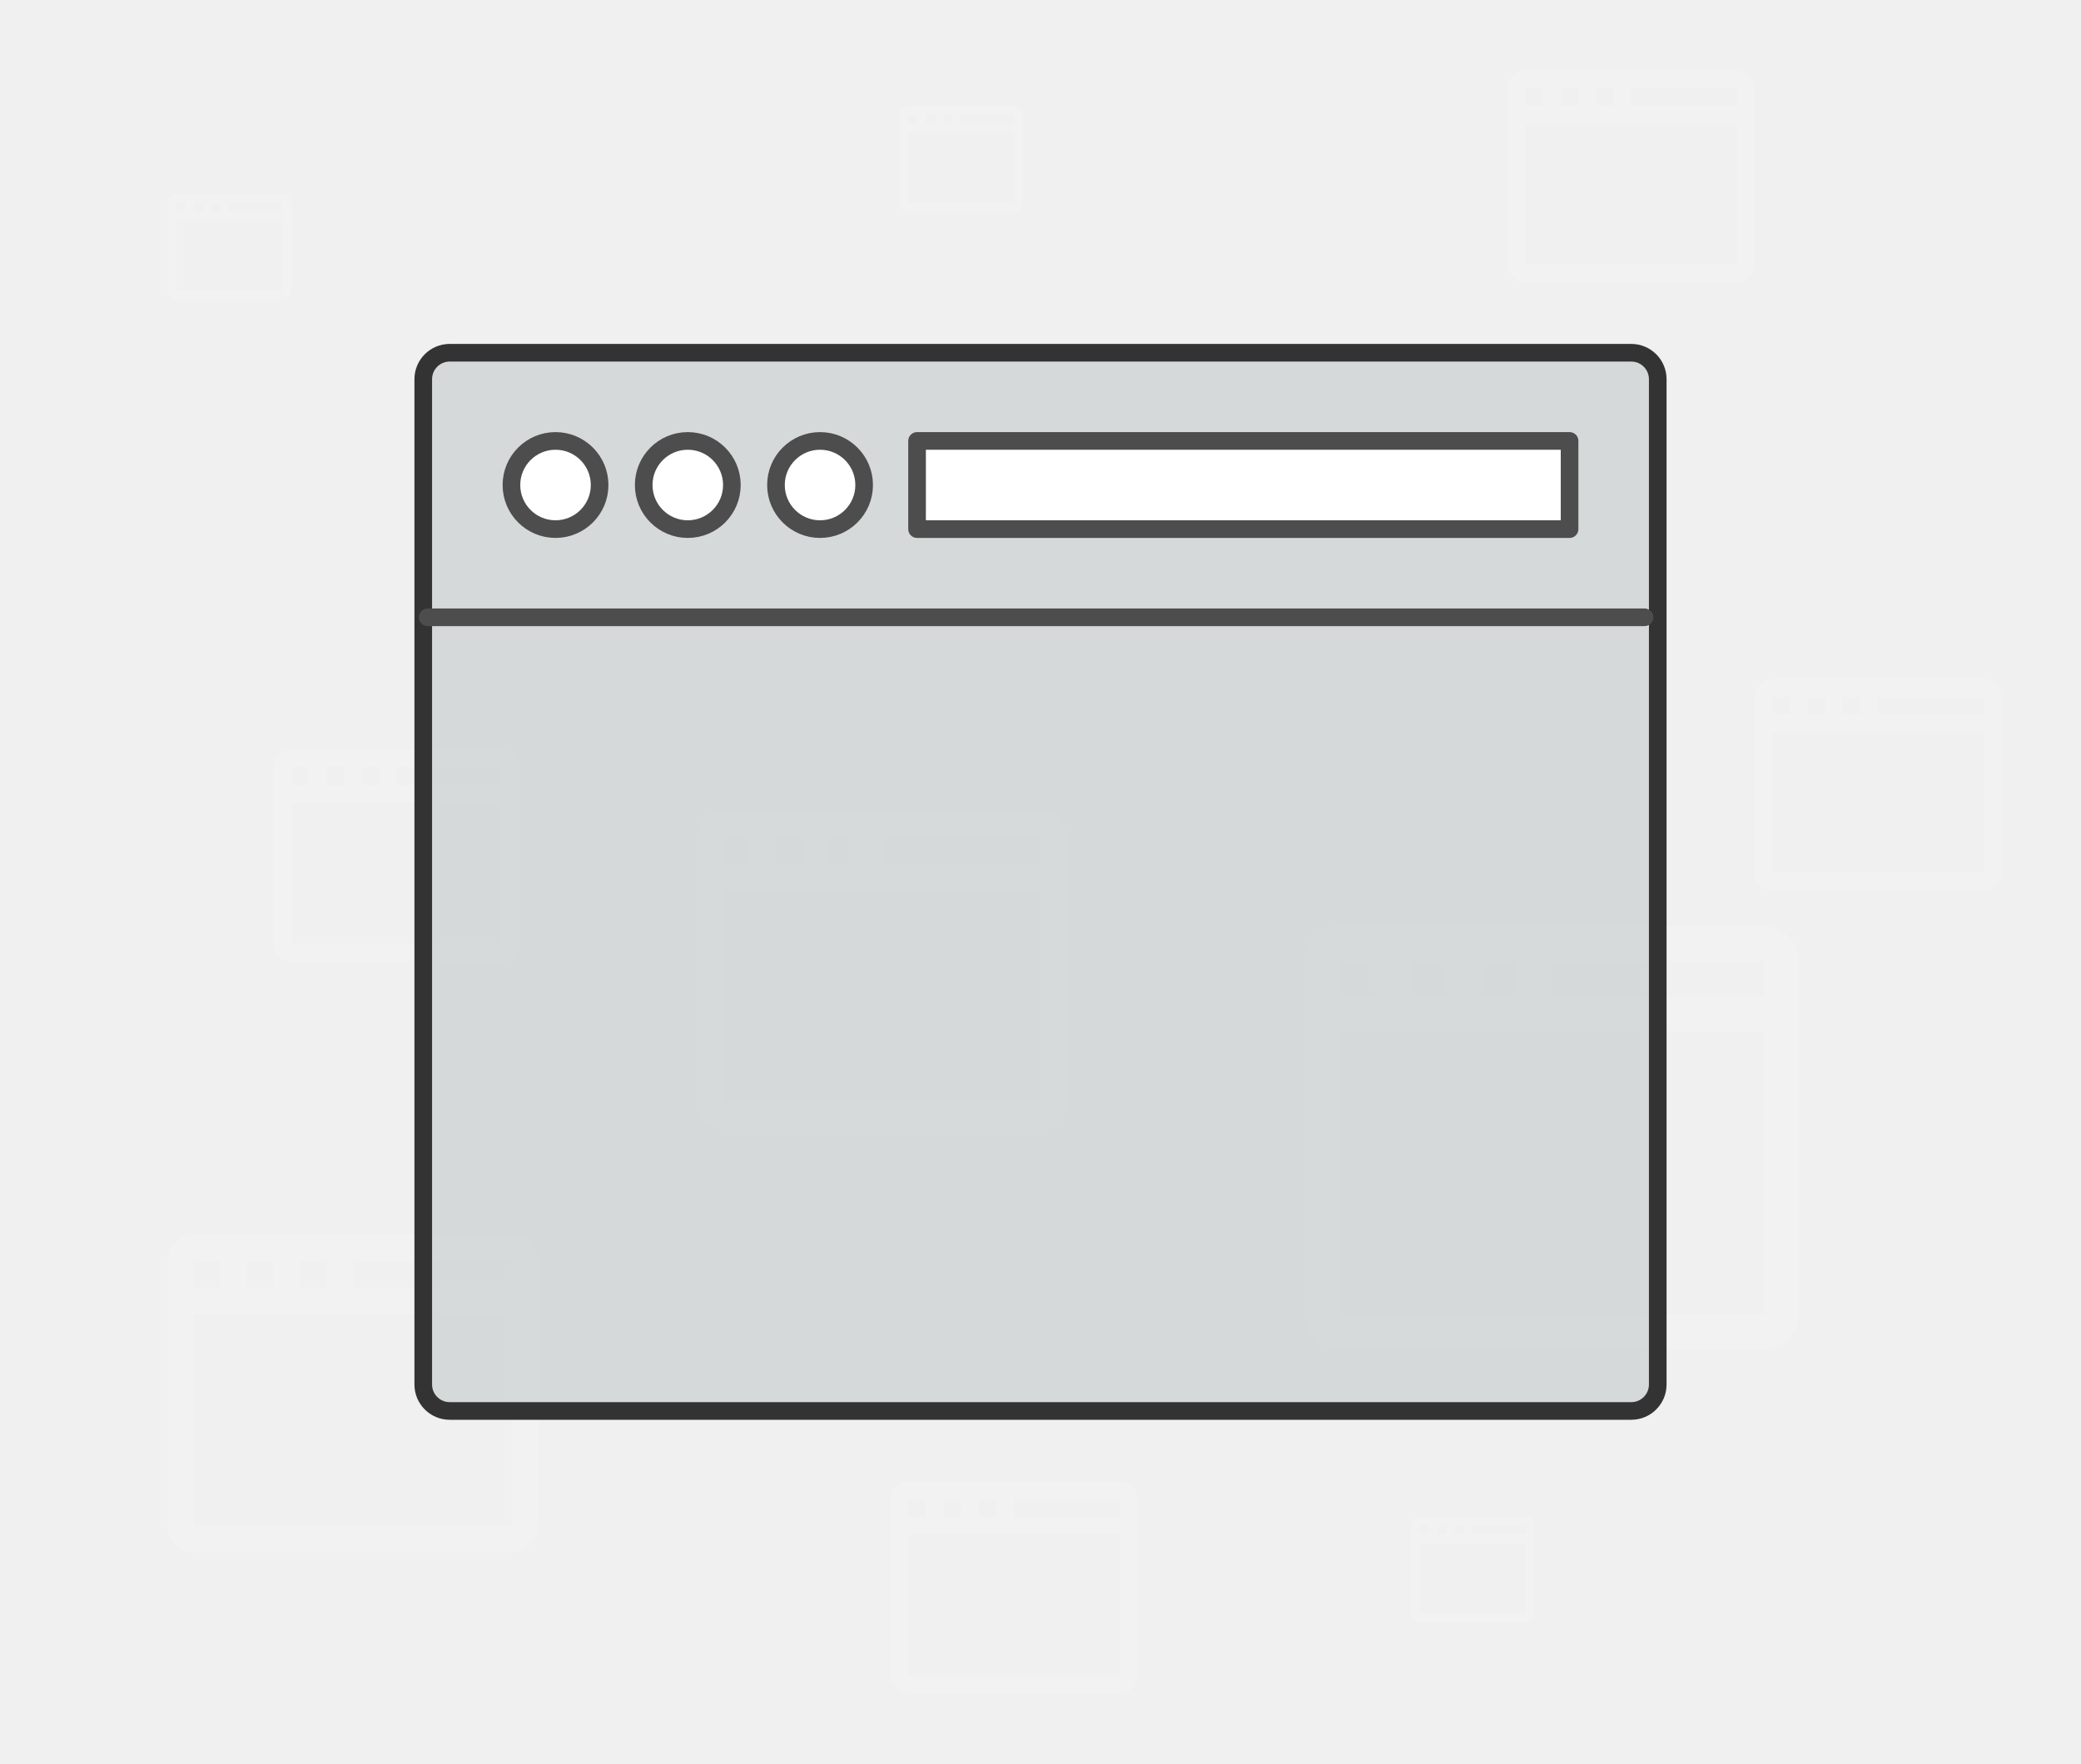
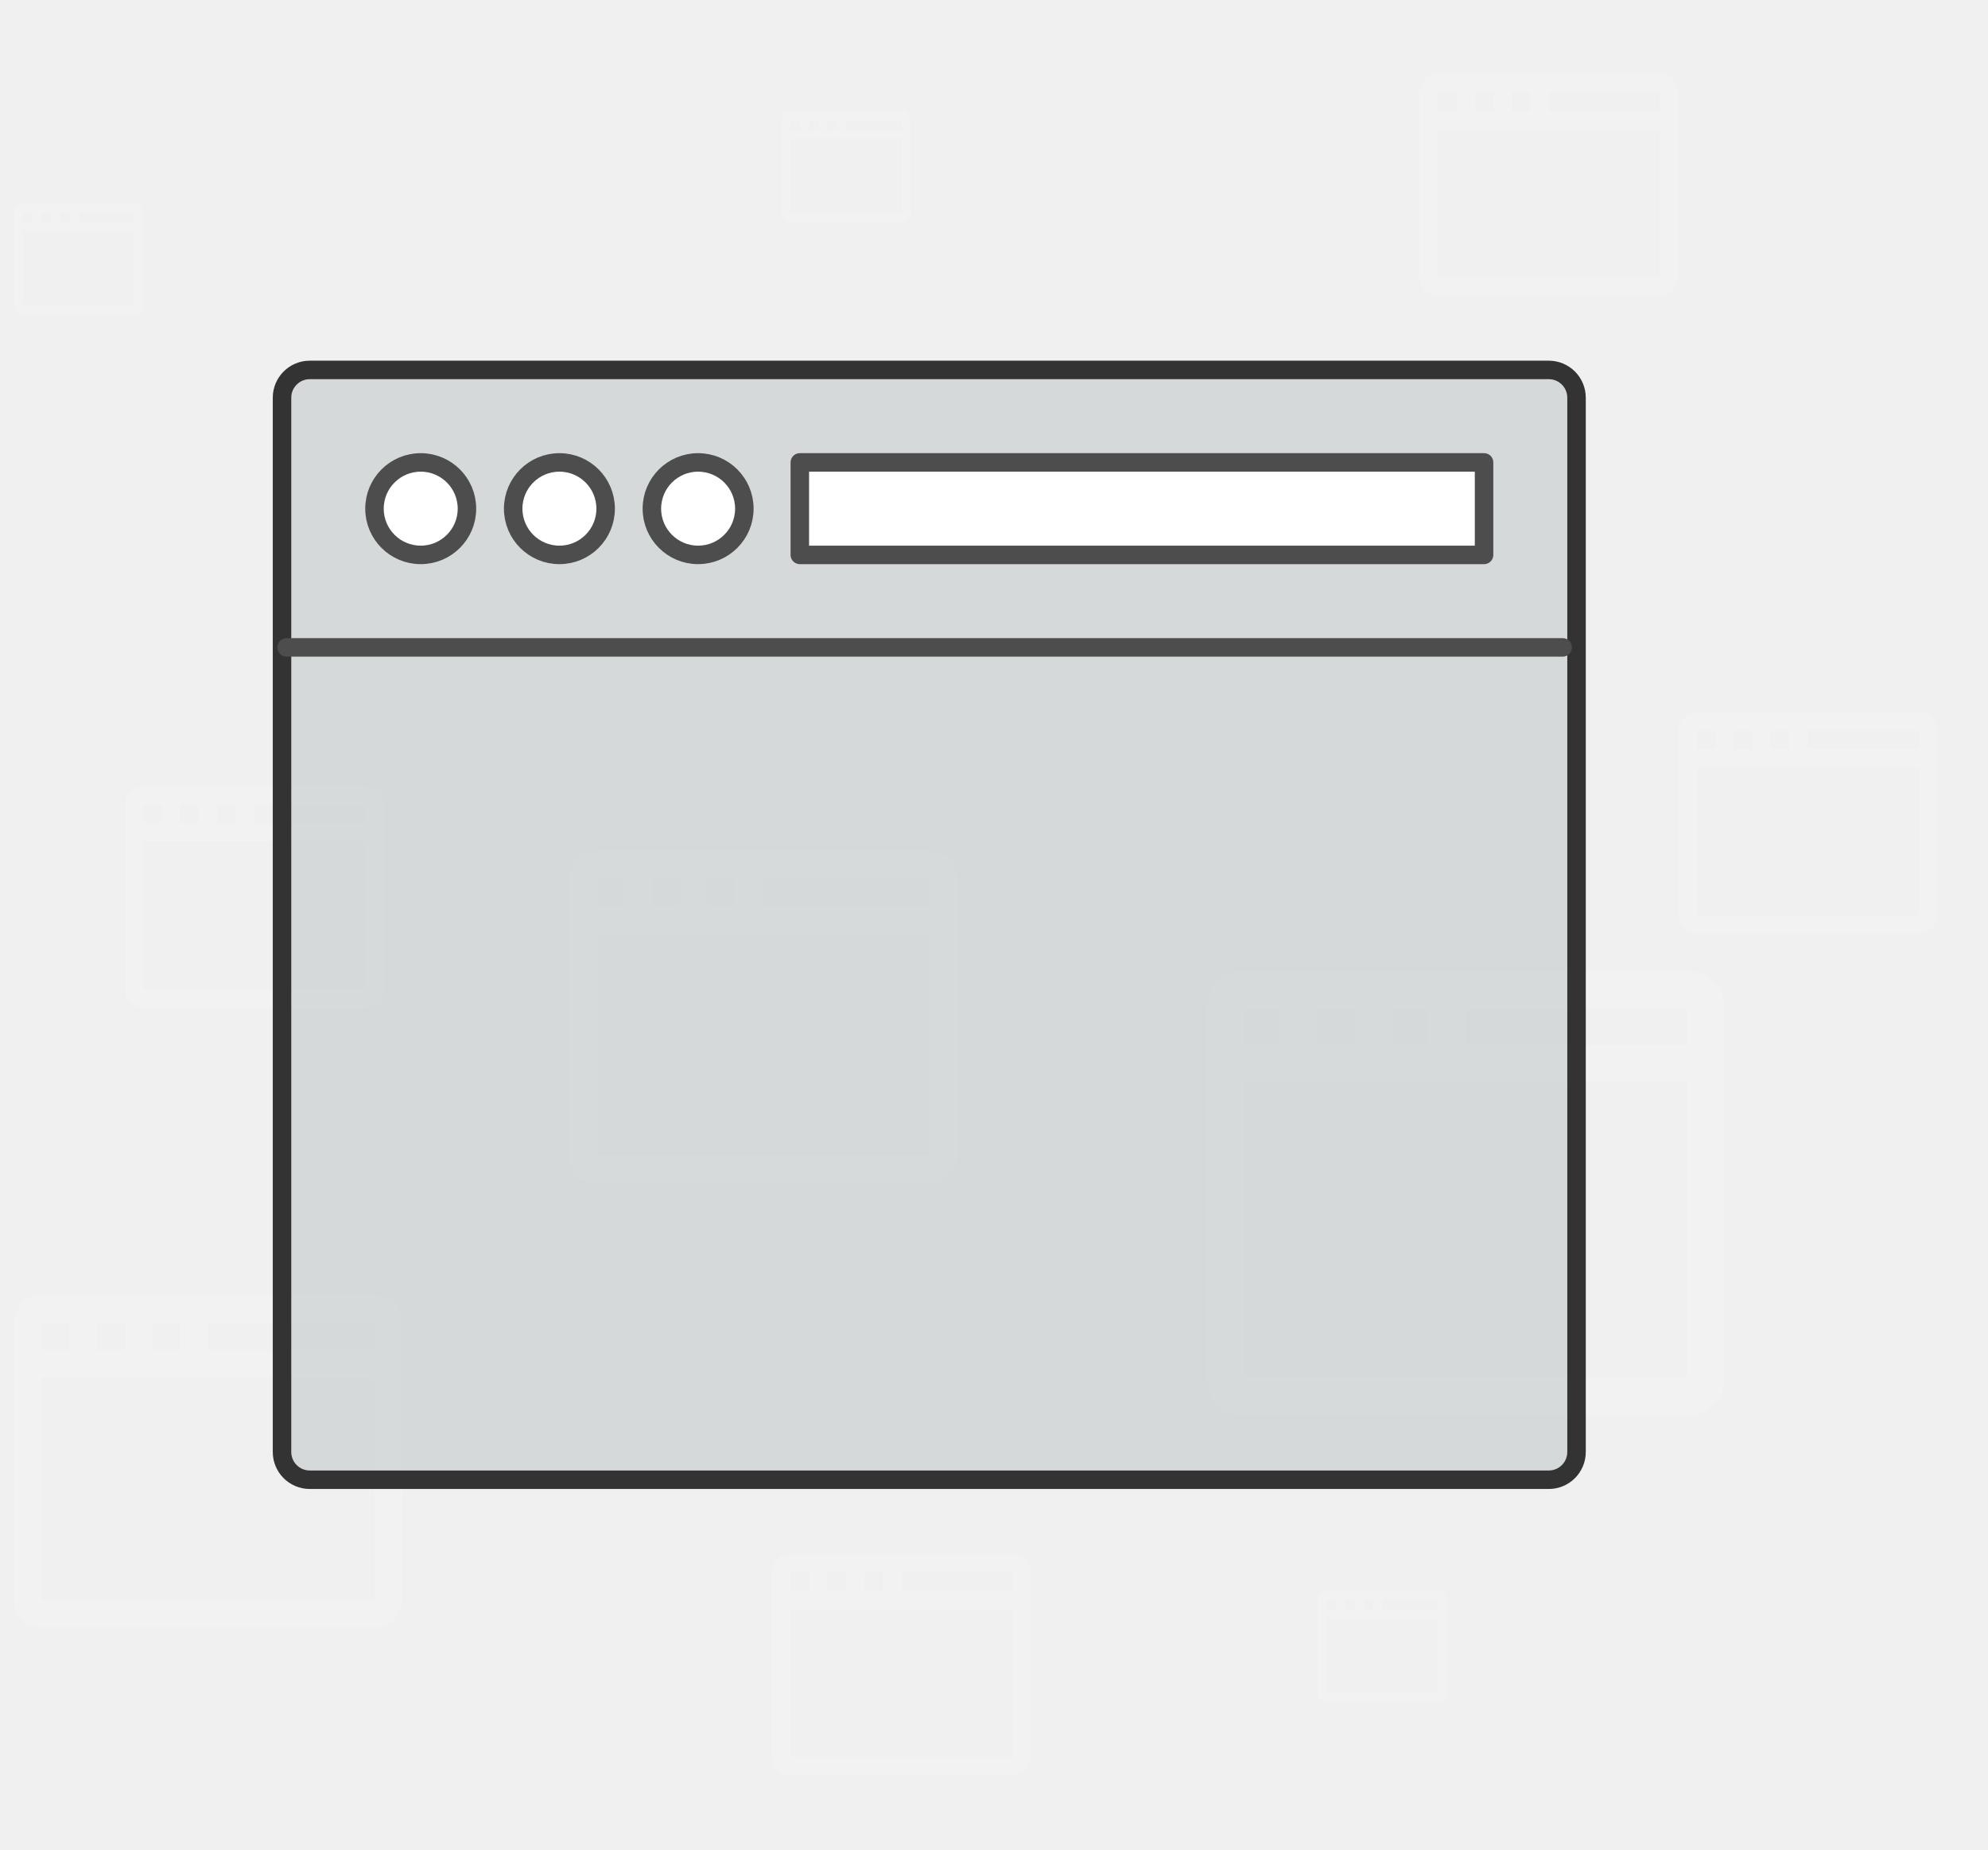
- <svg xmlns="http://www.w3.org/2000/svg" width="236px" height="200px" viewBox="0 0 236 200" version="1.1">
+ <svg xmlns="http://www.w3.org/2000/svg" width="215px" height="200px" viewBox="45 0 160 200" version="1.1">
  <defs />
  <g id="Page-4" stroke="none" stroke-width="1" fill="none" fill-rule="evenodd">
    <g id="web" transform="translate(0, -18)">
      <g id="faded" transform="translate(19, 26)">
        <g id="browser" transform="translate(123, 168)" />
        <path d="M149,101 L153,101 L153,105 L149,105 L149,101 L149,101 Z M141,101 L145,101 L145,105 L141,105 L141,101 L141,101 Z M133,101 L137,101 L137,105 L133,105 L133,101 L133,101 Z M181,141 L133,141 L133,109 L181,109 L181,141 L181,141 Z M181,105 L157,105 L157,101 L181,101 L181,105 L181,105 Z M185,101 C185,98.8 183.2,97 181,97 L133,97 C130.8,97 129,98.8 129,101 L129,141 C129,143.2 130.8,145 133,145 L181,145 C183.2,145 185,143.2 185,141 L185,101 L185,101 Z" id="4" fill="#f2f2f2" />
        <path d="M15,135 L18,135 L18,138 L15,138 L15,135 L15,135 Z M9,135 L12,135 L12,138 L9,138 L9,135 L9,135 Z M3,135 L6,135 L6,138 L3,138 L3,135 L3,135 Z M39,165 L3,165 L3,141 L39,141 L39,165 L39,165 Z M39,138 L21,138 L21,135 L39,135 L39,138 L39,138 Z M42,135 C42,133.35 40.65,132 39,132 L3,132 C1.35,132 0,133.35 0,135 L0,165 C0,166.65 1.35,168 3,168 L39,168 C40.65,168 42,166.65 42,165 L42,135 L42,135 Z" id="3" fill="#f2f2f2" />
        <path d="M75,87 L78,87 L78,90 L75,90 L75,87 L75,87 Z M69,87 L72,87 L72,90 L69,90 L69,87 L69,87 Z M63,87 L66,87 L66,90 L63,90 L63,87 L63,87 Z M99,117 L63,117 L63,93 L99,93 L99,117 L99,117 Z M99,90 L81,90 L81,87 L99,87 L99,90 L99,90 Z M102,87 C102,85.35 100.65,84 99,84 L63,84 C61.35,84 60,85.35 60,87 L60,117 C60,118.65 61.35,120 63,120 L99,120 C100.65,120 102,118.65 102,117 L102,87 L102,87 Z" id="3" fill="#f2f2f2" />
        <path d="M190,71 L192,71 L192,73 L190,73 L190,71 L190,71 Z M186,71 L188,71 L188,73 L186,73 L186,71 L186,71 Z M182,71 L184,71 L184,73 L182,73 L182,71 L182,71 Z M206,91 L182,91 L182,75 L206,75 L206,91 L206,91 Z M206,73 L194,73 L194,71 L206,71 L206,73 L206,73 Z M208,71 C208,69.9 207.1,69 206,69 L182,69 C180.9,69 180,69.9 180,71 L180,91 C180,92.1 180.9,93 182,93 L206,93 C207.1,93 208,92.1 208,91 L208,71 L208,71 Z" id="2" fill="#f2f2f2" />
        <path d="M22,79 L24,79 L24,81 L22,81 L22,79 L22,79 Z M18,79 L20,79 L20,81 L18,81 L18,79 L18,79 Z M14,79 L16,79 L16,81 L14,81 L14,79 L14,79 Z M38,99 L14,99 L14,83 L38,83 L38,99 L38,99 Z M38,81 L26,81 L26,79 L38,79 L38,81 L38,81 Z M40,79 C40,77.9 39.1,77 38,77 L14,77 C12.9,77 12,77.9 12,79 L12,99 C12,100.1 12.9,101 14,101 L38,101 C39.1,101 40,100.1 40,99 L40,79 L40,79 Z" id="2" fill="#f2f2f2" />
        <path d="M92,162 L94,162 L94,164 L92,164 L92,162 L92,162 Z M88,162 L90,162 L90,164 L88,164 L88,162 L88,162 Z M84,162 L86,162 L86,164 L84,164 L84,162 L84,162 Z M108,182 L84,182 L84,166 L108,166 L108,182 L108,182 Z M108,164 L96,164 L96,162 L108,162 L108,164 L108,164 Z M110,162 C110,160.9 109.1,160 108,160 L84,160 C82.9,160 82,160.9 82,162 L82,182 C82,183.1 82.9,184 84,184 L108,184 C109.1,184 110,183.1 110,182 L110,162 L110,162 Z" id="2" fill="#f2f2f2" />
        <path d="M162,2 L164,2 L164,4 L162,4 L162,2 L162,2 Z M158,2 L160,2 L160,4 L158,4 L158,2 L158,2 Z M154,2 L156,2 L156,4 L154,4 L154,2 L154,2 Z M178,22 L154,22 L154,6 L178,6 L178,22 L178,22 Z M178,4 L166,4 L166,2 L178,2 L178,4 L178,4 Z M180,2 C180,0.9 179.1,0 178,0 L154,0 C152.9,0 152,0.9 152,2 L152,22 C152,23.1 152.9,24 154,24 L178,24 C179.1,24 180,23.1 180,22 L180,2 L180,2 Z" id="2" fill="#f2f2f2" />
        <path d="M88,5 L89,5 L89,6 L88,6 L88,5 L88,5 Z M86,5 L87,5 L87,6 L86,6 L86,5 L86,5 Z M84,5 L85,5 L85,6 L84,6 L84,5 L84,5 Z M96,15 L84,15 L84,7 L96,7 L96,15 L96,15 Z M96,6 L90,6 L90,5 L96,5 L96,6 L96,6 Z M97,5 C97,4.45 96.55,4 96,4 L84,4 C83.45,4 83,4.45 83,5 L83,15 C83,15.55 83.45,16 84,16 L96,16 C96.55,16 97,15.55 97,15 L97,5 L97,5 Z" id="1" fill="#f2f2f2" />
        <path d="M146,165 L147,165 L147,166 L146,166 L146,165 L146,165 Z M144,165 L145,165 L145,166 L144,166 L144,165 L144,165 Z M142,165 L143,165 L143,166 L142,166 L142,165 L142,165 Z M154,175 L142,175 L142,167 L154,167 L154,175 L154,175 Z M154,166 L148,166 L148,165 L154,165 L154,166 L154,166 Z M155,165 C155,164.45 154.55,164 154,164 L142,164 C141.45,164 141,164.45 141,165 L141,175 C141,175.55 141.45,176 142,176 L154,176 C154.55,176 155,175.55 155,175 L155,165 L155,165 Z" id="1" fill="#f2f2f2" />
        <path d="M5,15 L6,15 L6,16 L5,16 L5,15 L5,15 Z M3,15 L4,15 L4,16 L3,16 L3,15 L3,15 Z M1,15 L2,15 L2,16 L1,16 L1,15 L1,15 Z M13,25 L1,25 L1,17 L13,17 L13,25 L13,25 Z M13,16 L7,16 L7,15 L13,15 L13,16 L13,16 Z M14,15 C14,14.45 13.55,14 13,14 L1,14 C0.45,14 0,14.45 0,15 L0,25 C0,25.55 0.45,26 1,26 L13,26 C13.55,26 14,25.55 14,25 L14,15 L14,15 Z" id="1" fill="#f2f2f2" />
      </g>
      <g id="Main" transform="translate(48, 58)" stroke-width="2" stroke-linecap="round" stroke-linejoin="round">
        <rect id="Window" stroke="#333333" fill-opacity="0.76" fill="#cfd3d3" x="0" y="0" width="140" height="120" rx="3" />
        <path d="M0.5,30 L138.5,30" id="Line" stroke="#4d4d4d" fill="#FFFFFF" />
        <polygon id="Input" stroke="#4d4d4d" fill="#FFFFFF" points="130 20 56 20 56 10 130 10" />
        <circle id="Button" stroke="#4d4d4d" fill="#FFFFFF" cx="45" cy="15" r="5" />
        <circle id="Button" stroke="#4d4d4d" fill="#FFFFFF" cx="30" cy="15" r="5" />
        <circle id="Button" stroke="#4d4d4d" fill="#FFFFFF" cx="15" cy="15" r="5" />
      </g>
    </g>
  </g>
</svg>
